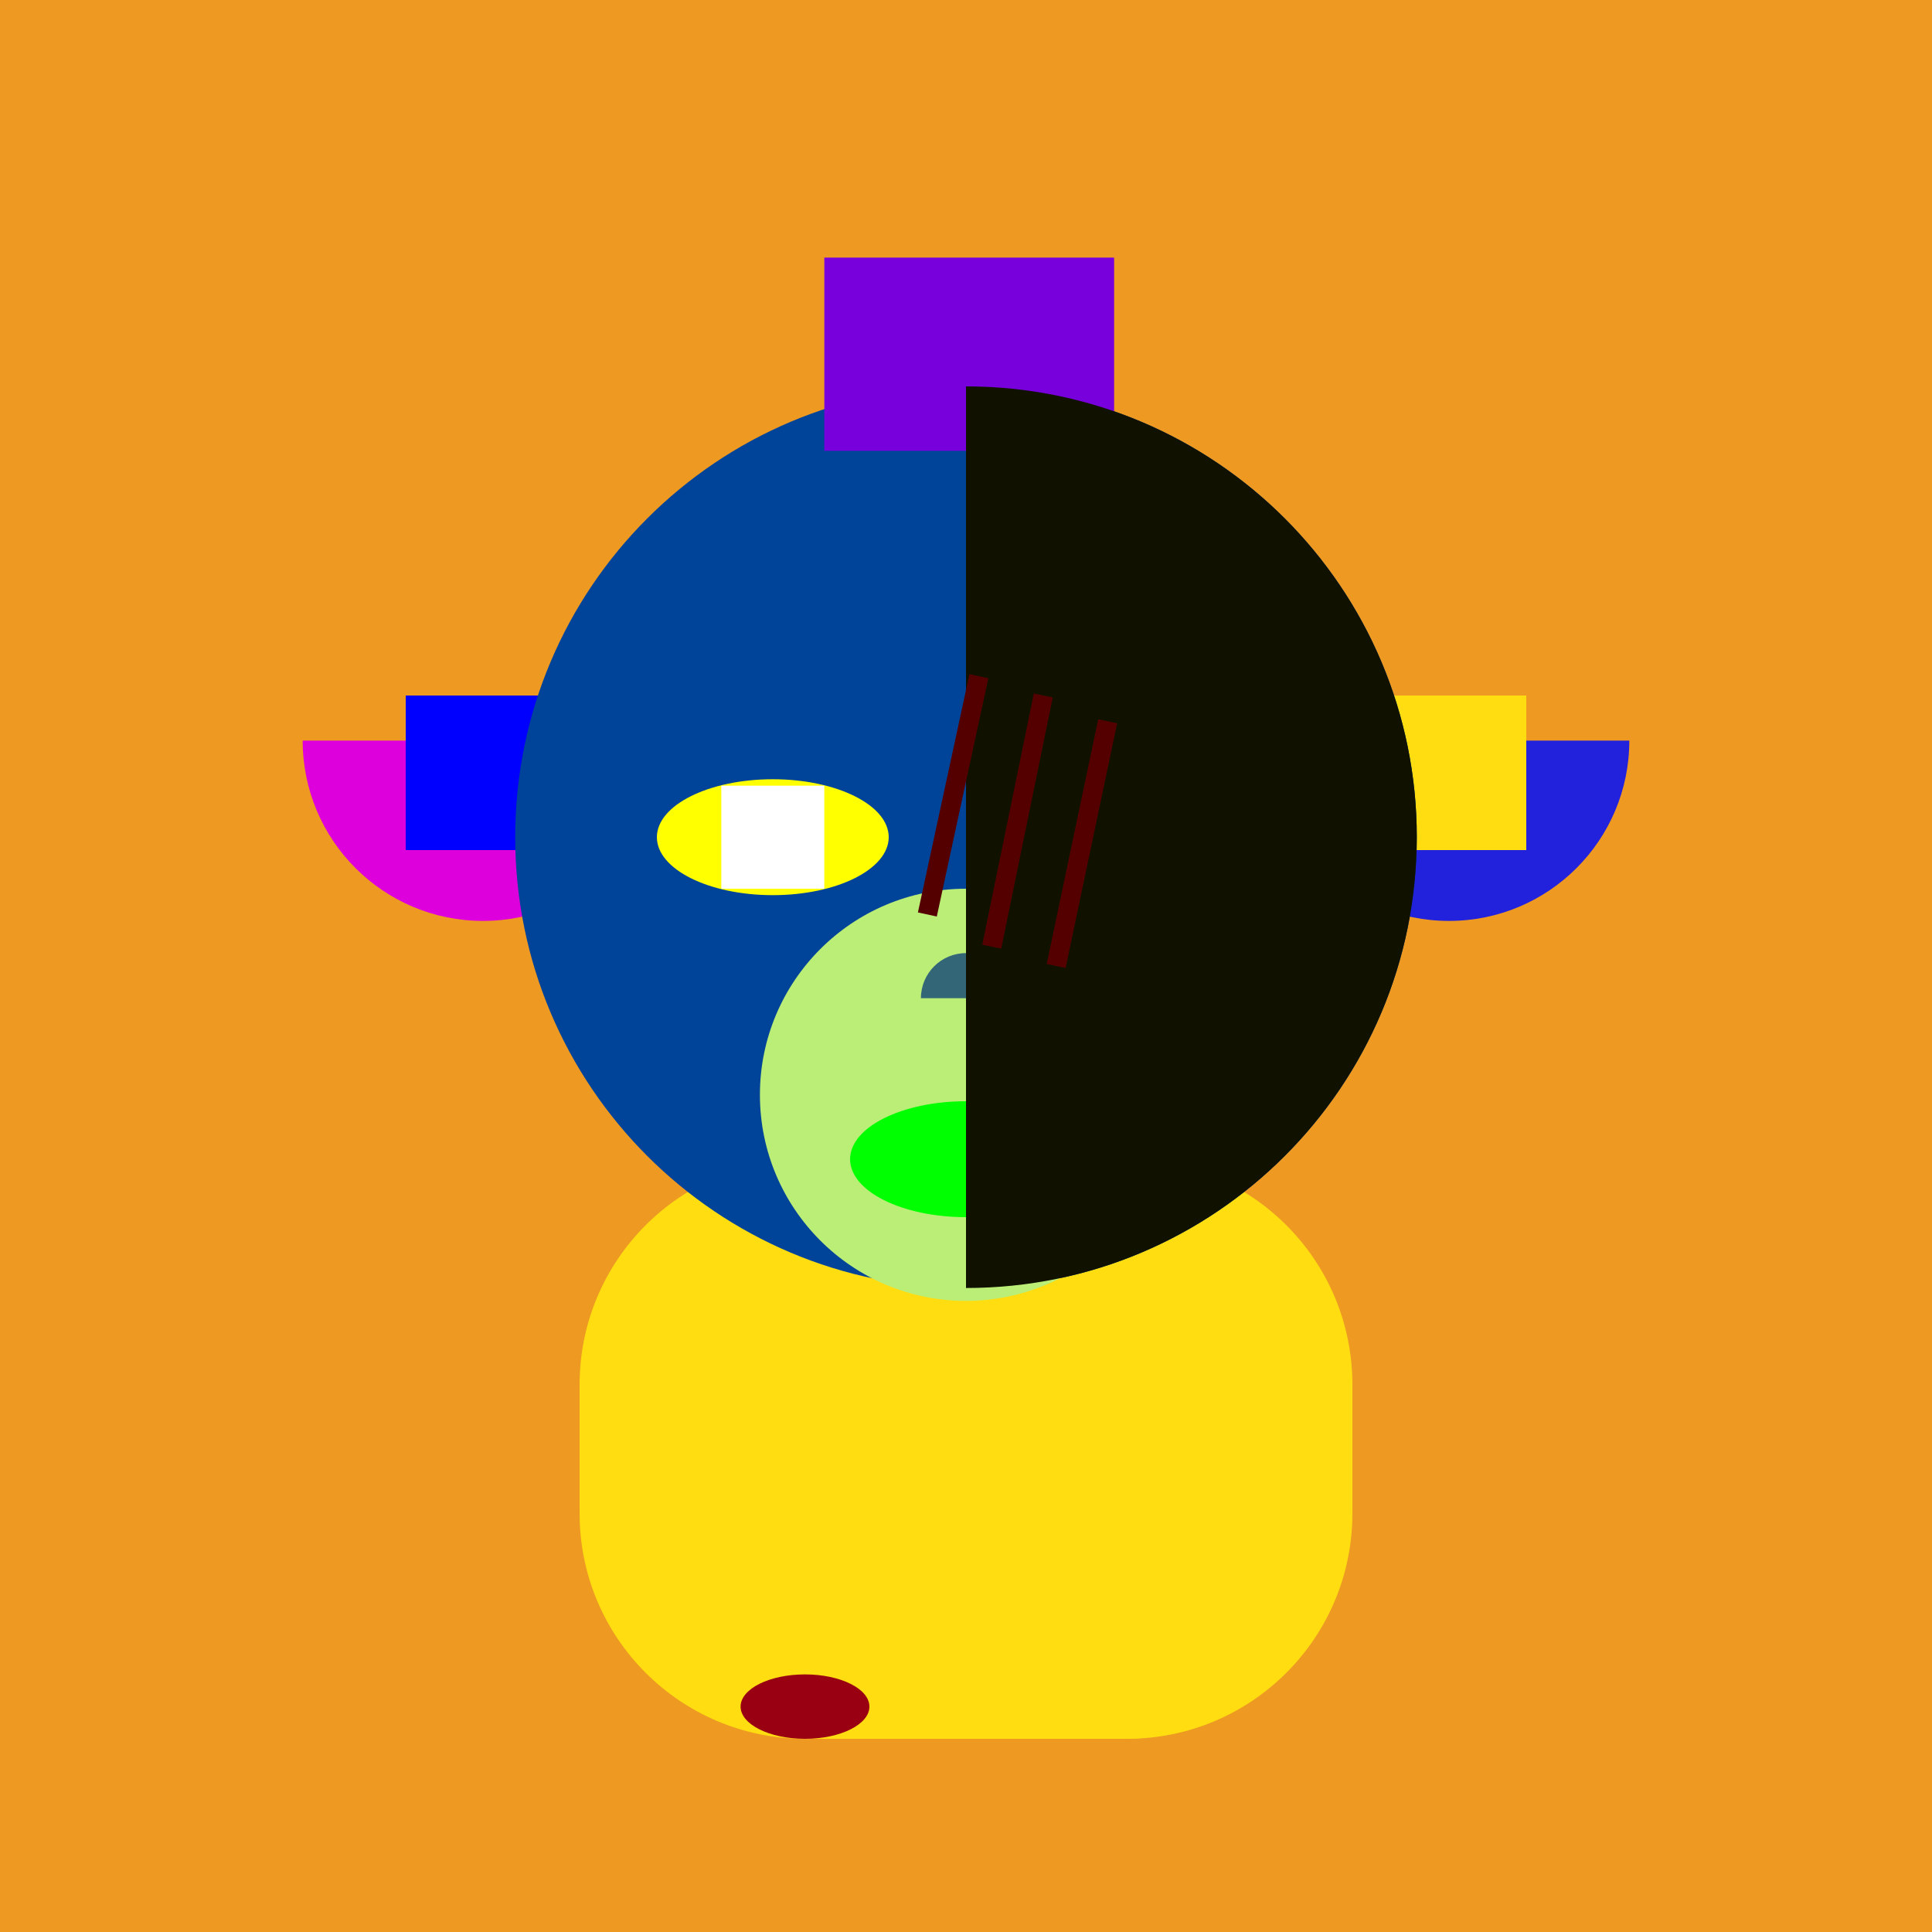
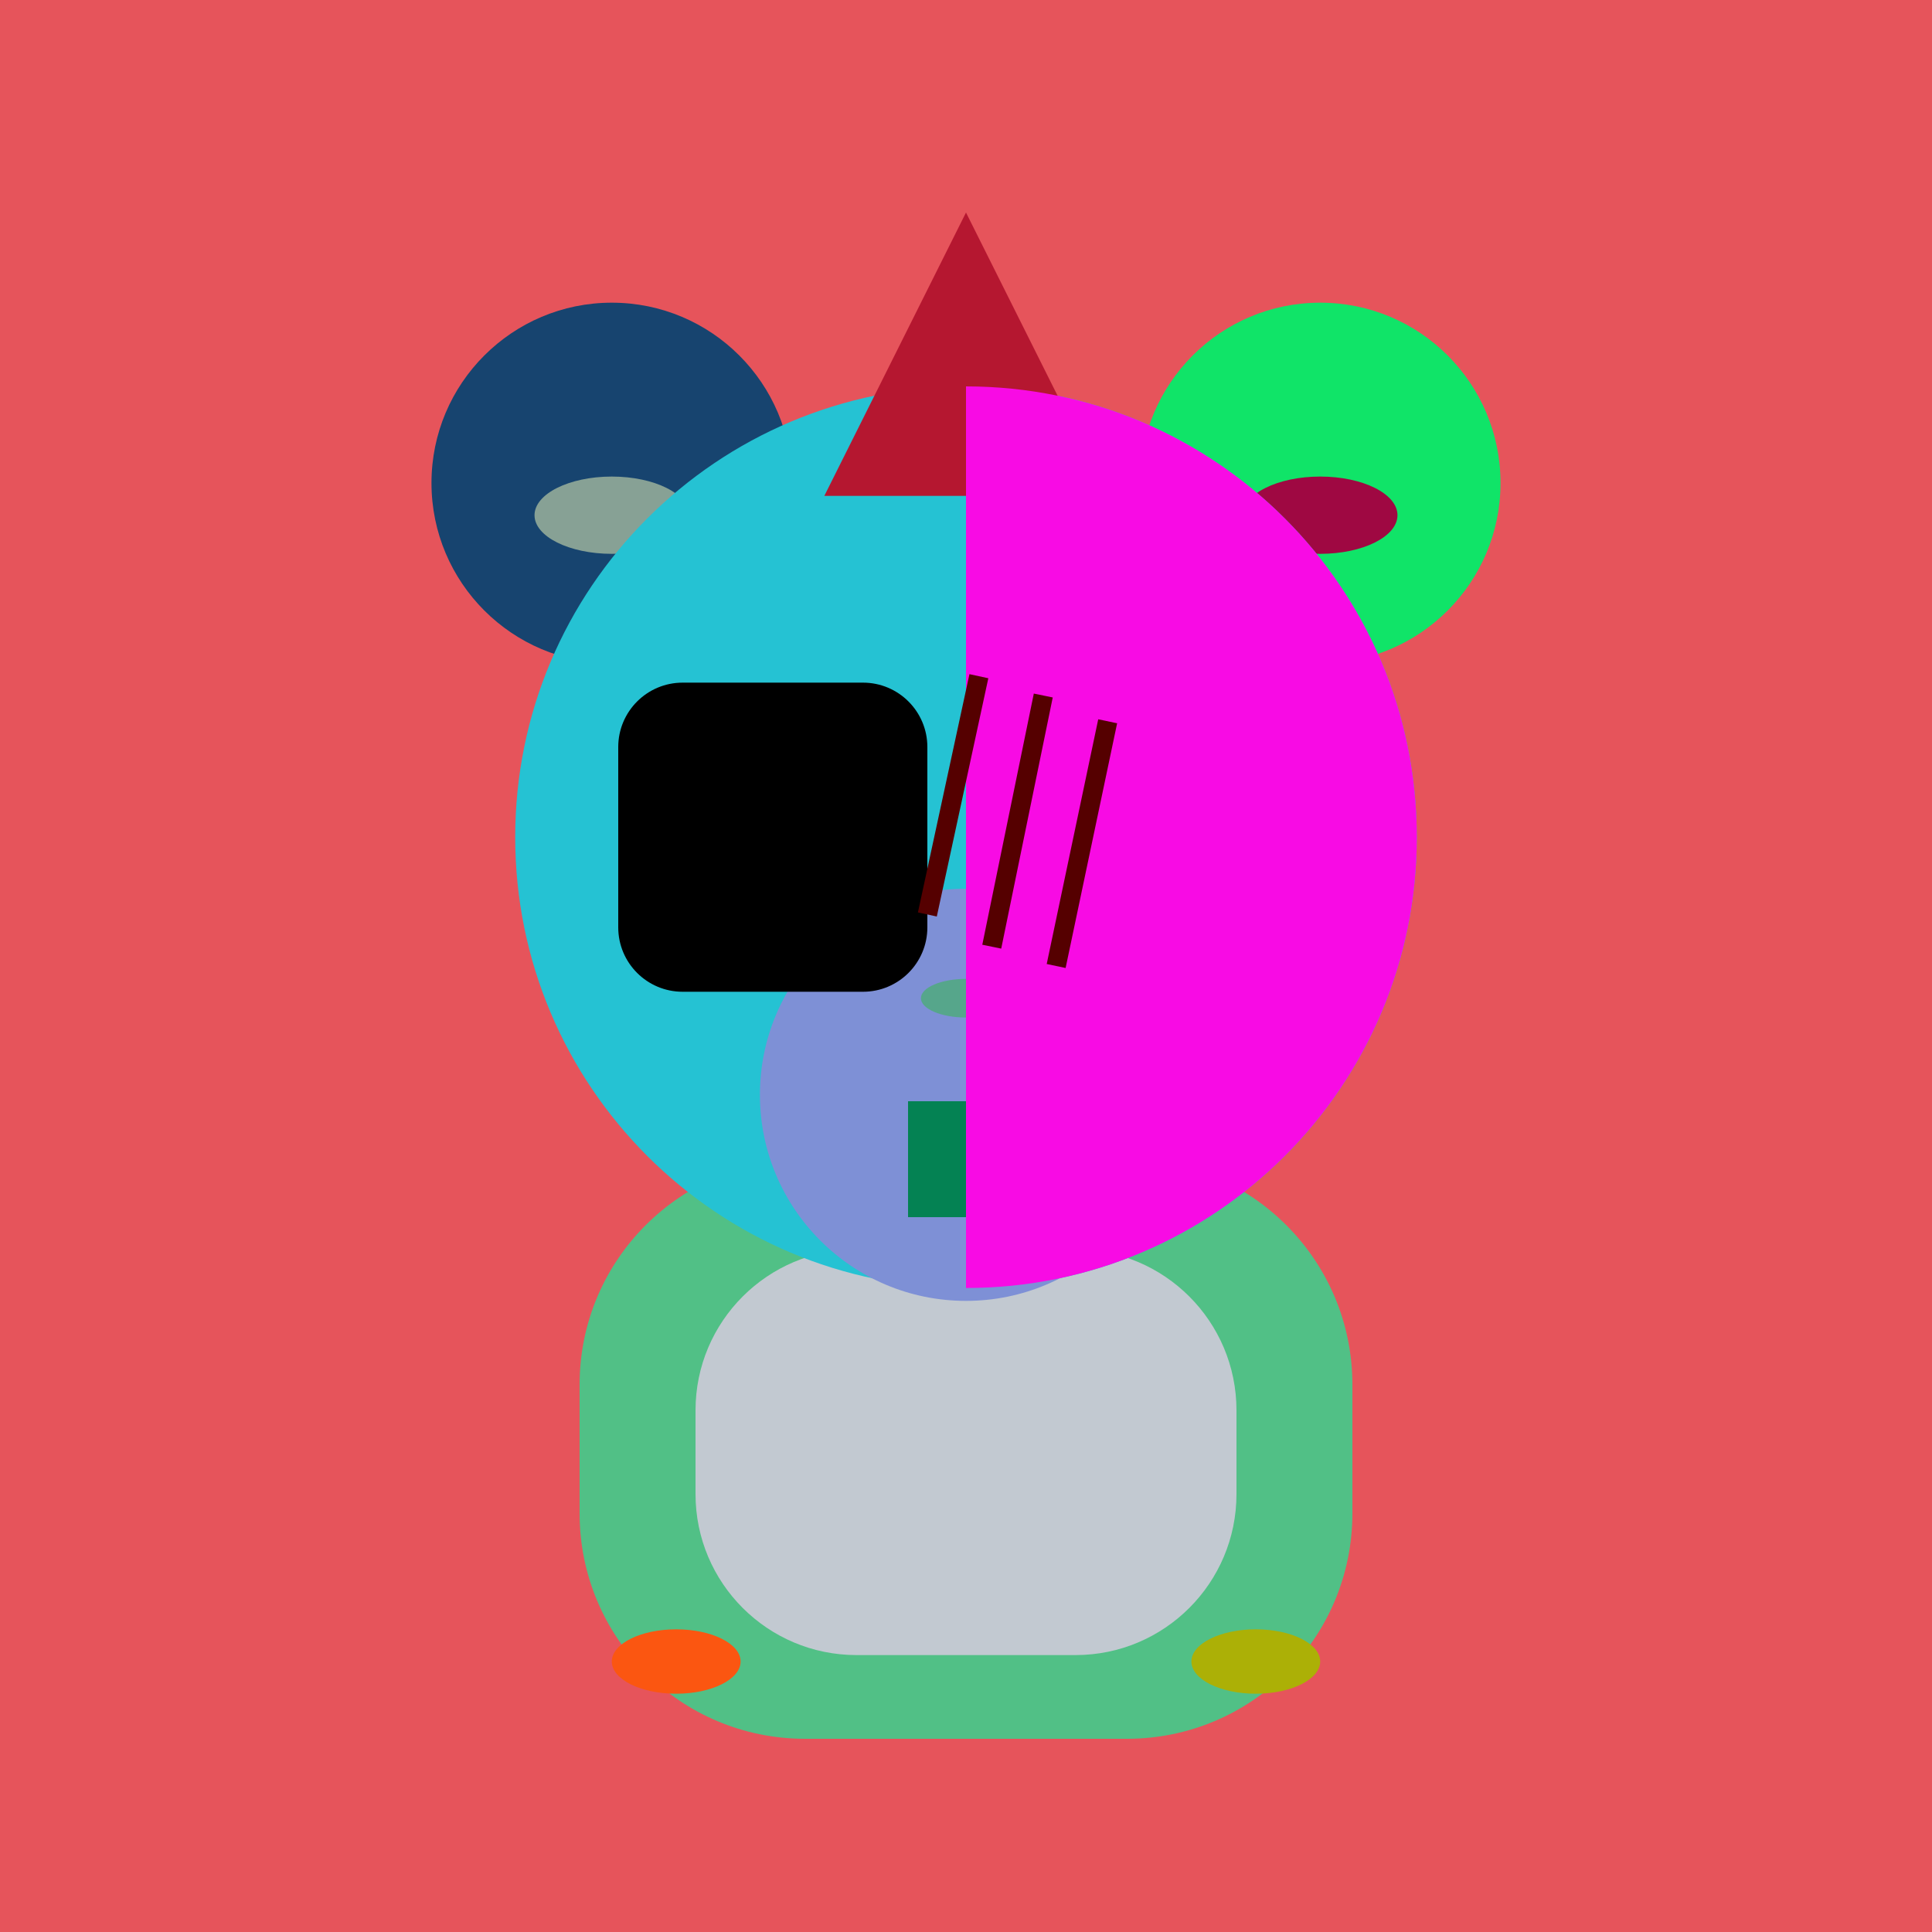
<svg xmlns="http://www.w3.org/2000/svg" viewBox="0 0 300 300">
-   <rect width="100%" height="100%" fill="#EE9922" />
-   <rect x="90" y="180" width="120" height="90" rx="35" fill="#FFDD11" />
-   <path d="M 47 115 A 28 28 0 0 0 103 115 L 75 115 Z" fill="#DD00DD" />
-   <path d="M 197 115 A 28 28 0 0 0 253 115 L 225 115 Z" fill="#2222DD" />
-   <rect x="63" y="108" width="24" height="24" fill="#0000FF" />
-   <rect x="213" y="108" width="24" height="24" fill="#FFDD11" />
-   <circle cx="150" cy="130" r="70" fill="#004499" />
-   <rect x="128" y="40" width="45" height="30" fill="#7700DD" />
-   <ellipse cx="120" cy="130" rx="18" ry="9" fill="#FFFF00" />
-   <ellipse cx="180" cy="130" rx="18" ry="9" fill="#AA7711" />
-   <rect x="112" y="122" width="16" height="16" fill="#FFFFFF" />
-   <rect x="172" y="122" width="16" height="16" fill="#0000FF" />
-   <circle cx="150" cy="170" r="32" fill="#BBEE77" />
-   <path d="M 143 155 A 7 7 0 0 1 157 155 L 150 155 Z" fill="#336677" />
-   <ellipse cx="150" cy="180" rx="18" ry="9" fill="#00FF00" />
-   <path d="M 150 60 A 70 70 0 0 1 150 200 L 150 130 Z" fill="#111100" />
+   <rect width="300" height="300" fill="#e6545b" />
+   <rect x="90" y="180" width="120" height="90" rx="35" fill="#51c086" />
+   <circle cx="95" cy="75" r="28" fill="#17446f" />
+   <circle cx="205" cy="75" r="28" fill="#10e468" />
+   <ellipse cx="95" cy="80" rx="12" ry="6" fill="#87a195" />
+   <ellipse cx="205" cy="80" rx="12" ry="6" fill="#9f0842" />
+   <rect x="108" y="194" width="84" height="63" rx="25" fill="#c2c9d1" />
+   <circle cx="150" cy="130" r="70" fill="#25c2d3" />
+   <polygon points="150,33 128,77 172,77" fill="#b51730" />
+   <rect x="111" y="121" width="18" height="18" fill="#97782f" />
+   <rect x="171" y="121" width="18" height="18" fill="#38d7f8" />
+   <polygon points="120,122 112,138 128,138" fill="#615955" />
+   <polygon points="180,122 172,138 188,138" fill="#f8d9c3" />
+   <circle cx="150" cy="170" r="32" fill="#7e90d6" />
+   <ellipse cx="150" cy="155" rx="7" ry="3" fill="#56a68b" />
+   <rect x="141" y="171" width="18" height="18" fill="#048253" />
+   <rect x="96" y="106" width="48" height="48" rx="10" ry="10" fill="#000" />
+   <path d="M 150 60 A 70 70 0 0 1 150 200 L 150 130 Z" fill="#f80be4" />
  <path d="M 152 105 L 144 142" stroke="#550000" stroke-width="3" />
  <path d="M 162 108 L 154 147" stroke="#550000" stroke-width="3" />
  <path d="M 172 112 L 164 150" stroke="#550000" stroke-width="3" />
-   <ellipse cx="125" cy="265" rx="10" ry="5" fill="#990011" />
-   <ellipse cx="175" cy="265" rx="10" ry="5" fill="#FFDD11" />
+   <rect x="95" y="253" width="20" height="10" rx="10" fill="#fb5611" />
+   <rect x="185" y="253" width="20" height="10" rx="10" fill="#acb006" />
</svg>
